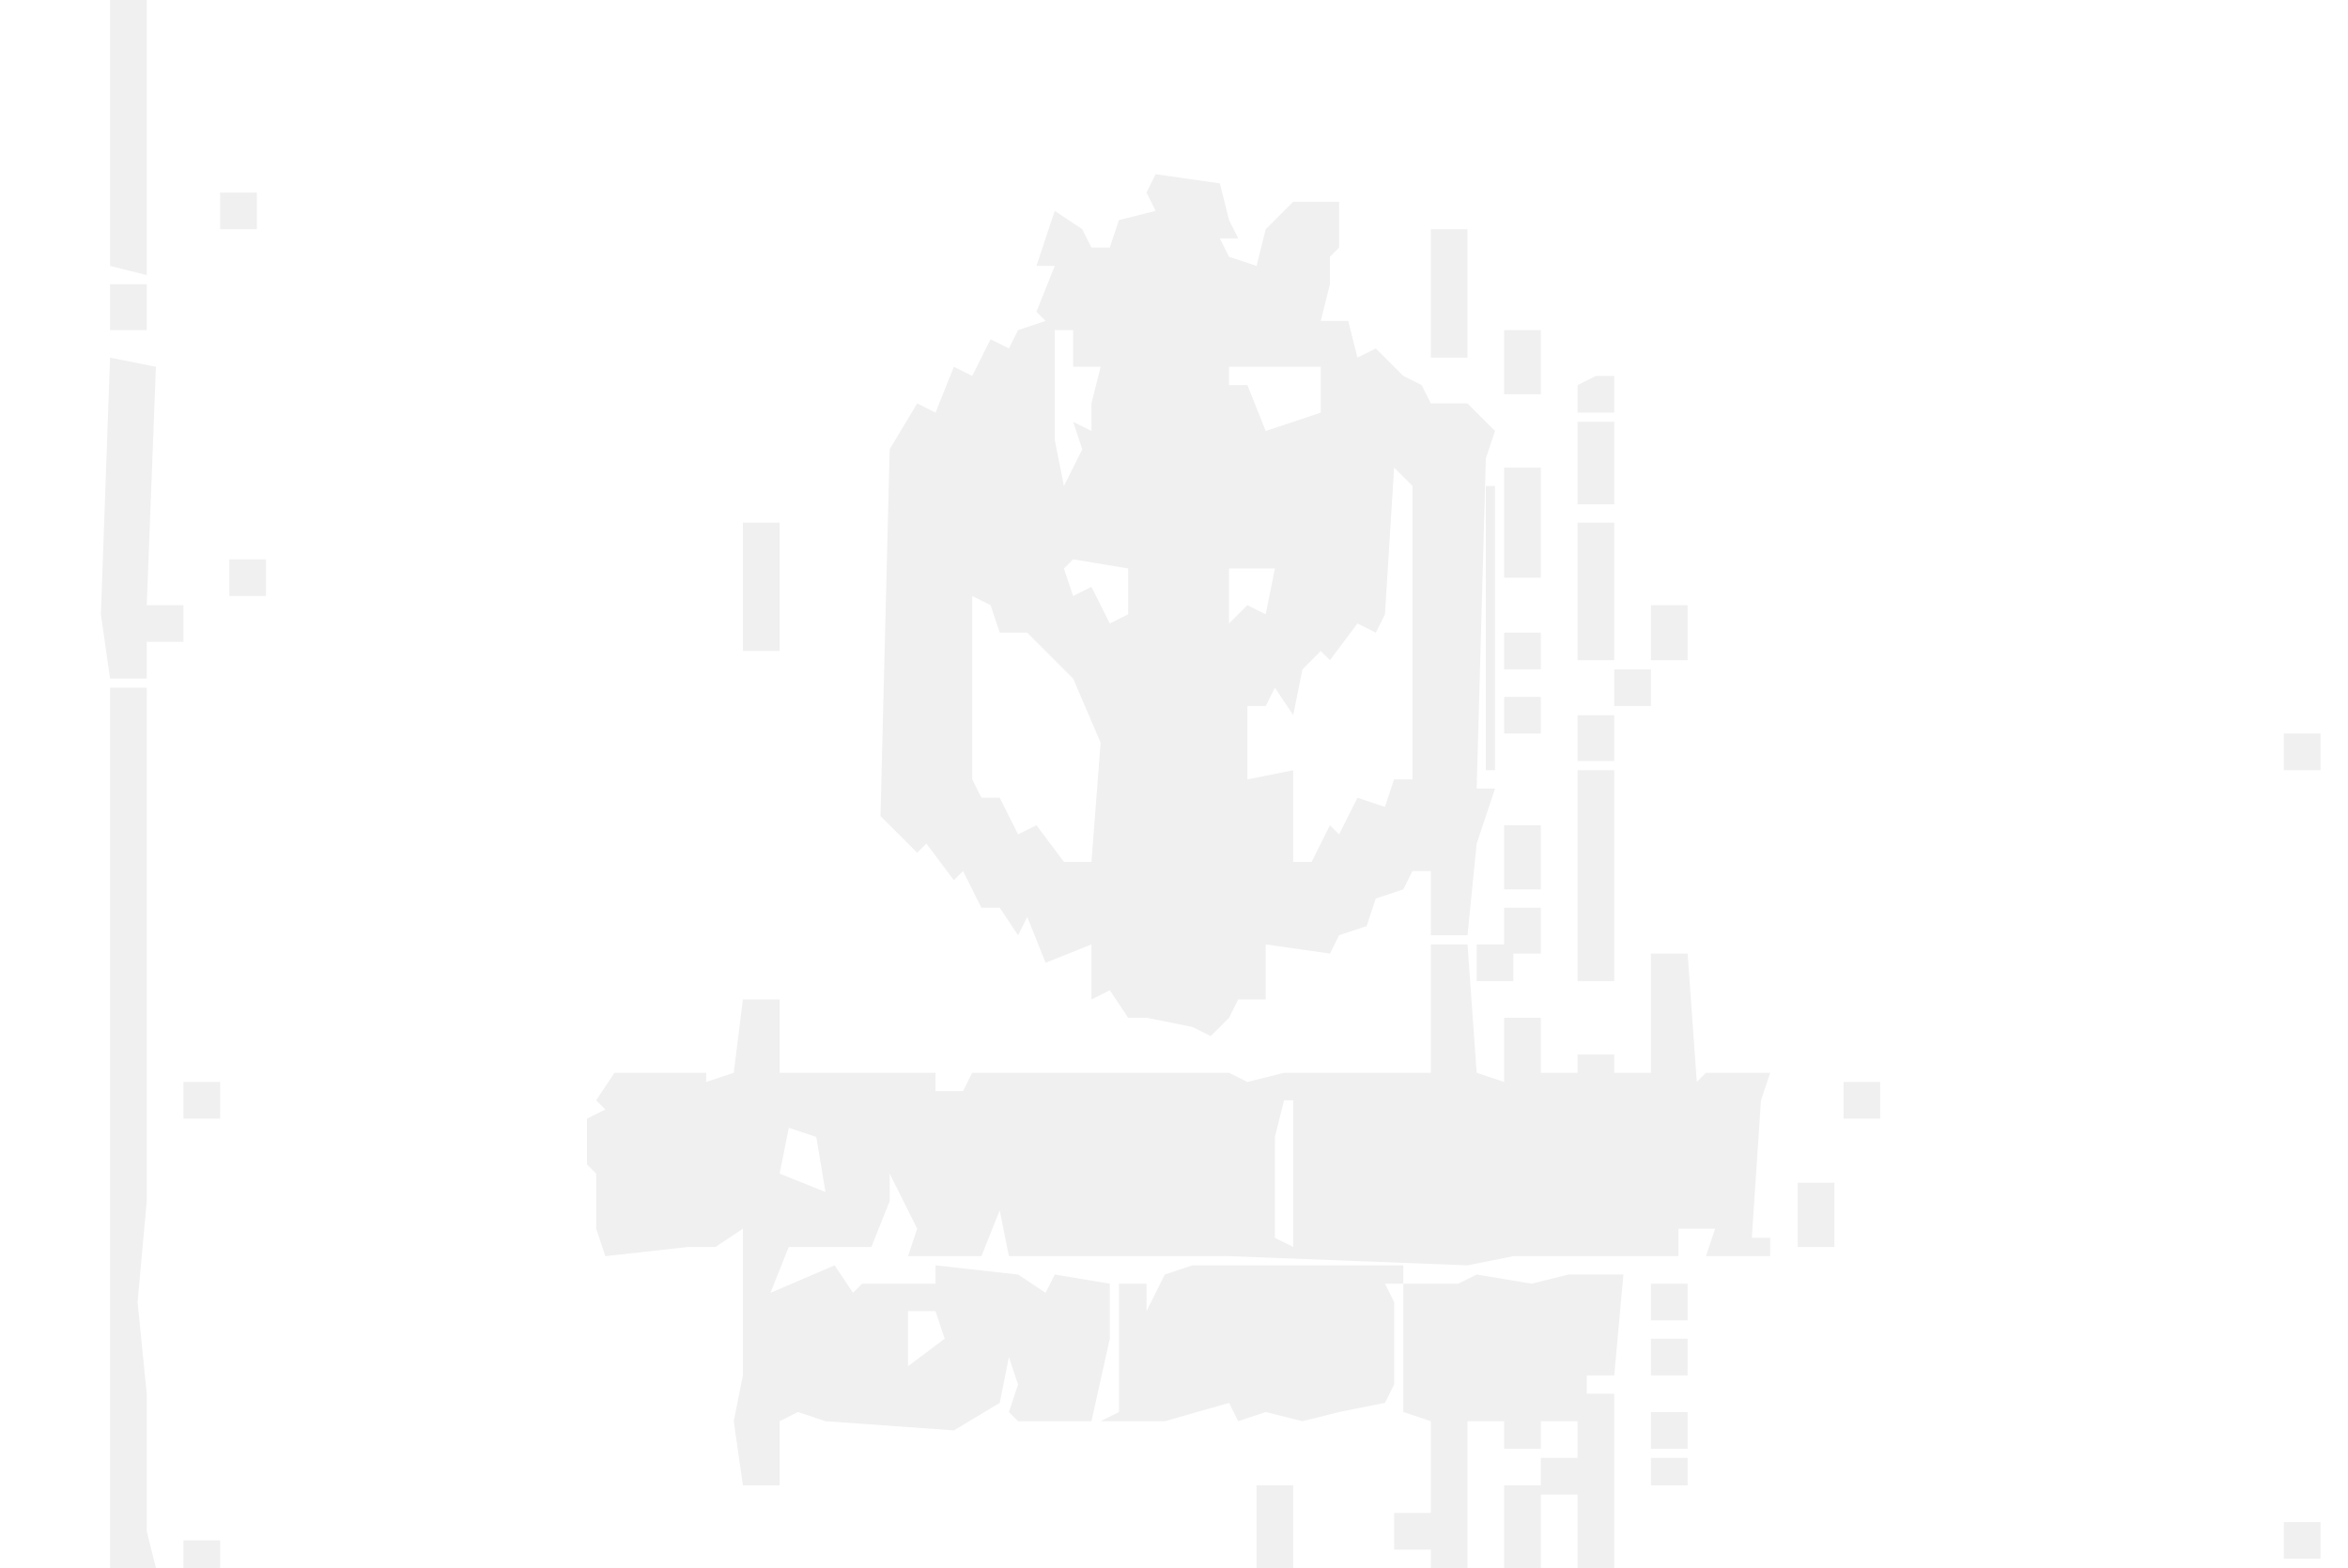
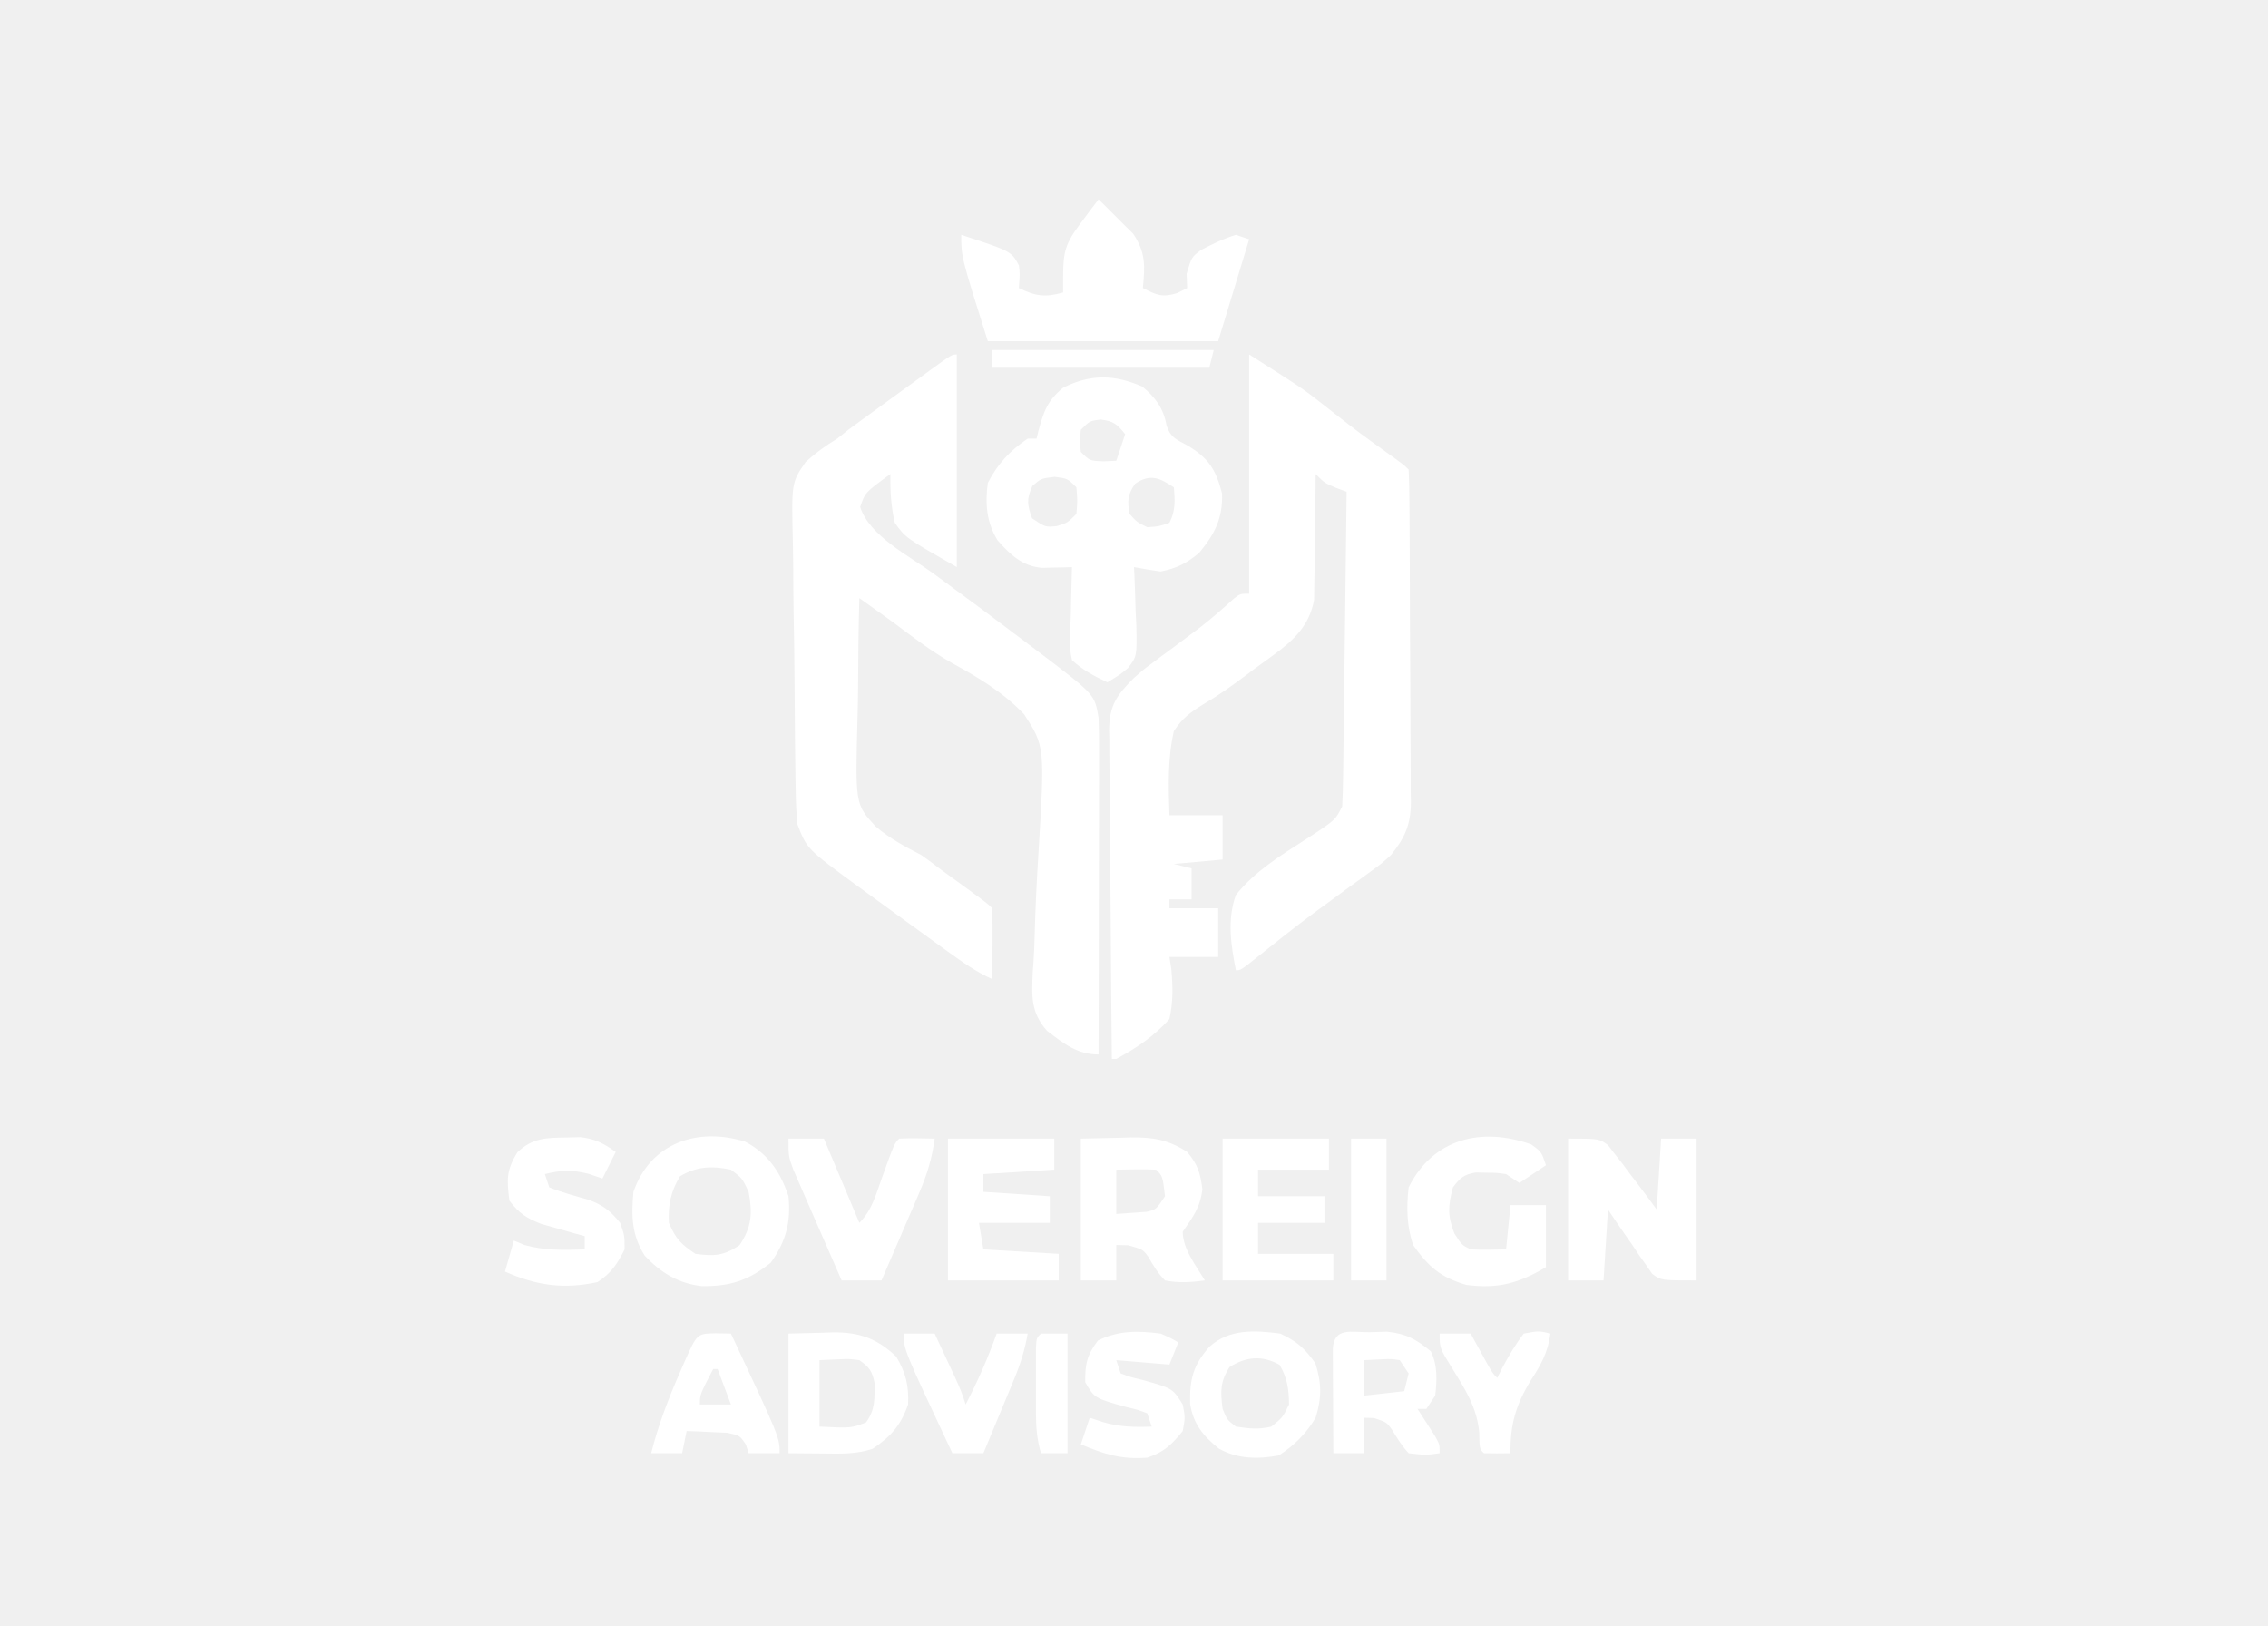
- <svg xmlns="http://www.w3.org/2000/svg" version="1.1" viewBox="0 0 256 171" width="256" height="171">
-   <path d="M0,0 L12,0 L12,29 L16,30 L16,0 L256,0 L256,171 L176,171 L176,152 L173,152 L173,150 L176,150 L177,139 L171,139 L167,140 L161,139 L159,140 L153,140 L153,154 L156,155 L156,165 L152,165 L152,169 L156,169 L156,171 L141,171 L141,162 L137,162 L137,171 L24,171 L24,168 L20,168 L20,171 L17,171 L16,167 L16,152 L15,142 L16,131 L16,75 L12,75 L12,171 L0,171 Z M126,19 L125,21 L126,23 L122,24 L121,27 L119,27 L118,25 L115,23 L113,29 L115,29 L113,34 L114,35 L111,36 L110,38 L108,37 L106,41 L104,40 L102,45 L100,44 L97,49 L96,89 L100,93 L101,92 L104,96 L105,95 L107,99 L109,99 L111,102 L112,100 L114,105 L119,103 L119,109 L121,108 L123,111 L125,111 L130,112 L132,113 L134,111 L135,109 L138,109 L138,103 L145,104 L146,102 L149,101 L150,98 L153,97 L154,95 L156,95 L156,102 L160,102 L161,92 L162,89 L163,86 L161,86 L162,50 L163,47 L160,44 L156,44 L155,42 L153,41 L150,38 L148,39 L147,35 L144,35 L145,31 L145,28 L146,27 L146,22 L141,22 L138,25 L137,29 L134,28 L133,26 L135,26 L134,24 L133,20 Z M24,21 L24,25 L28,25 L28,21 Z M123,22 Z M117,23 Z M139,23 Z M137,24 Z M156,25 L156,39 L160,39 L160,25 Z M12,31 L12,36 L16,36 L16,31 Z M109,36 Z M164,36 L164,43 L168,43 L168,36 Z M149,37 Z M12,39 L11,67 L12,74 L16,74 L16,70 L20,70 L20,66 L16,66 L17,40 Z M105,39 Z M174,41 L172,42 L172,45 L176,45 L176,41 Z M101,42 Z M172,46 L172,55 L176,55 L176,46 Z M95,47 Z M164,51 L164,63 L168,63 L168,51 Z M162,53 L162,84 L163,84 L163,53 Z M81,57 L81,71 L85,71 L85,57 Z M172,57 L172,72 L176,72 L176,57 Z M25,61 L25,65 L29,65 L29,61 Z M180,66 L180,72 L184,72 L184,66 Z M164,69 L164,73 L168,73 L168,69 Z M176,73 L176,77 L180,77 L180,73 Z M164,76 L164,80 L168,80 L168,76 Z M172,78 L172,83 L176,83 L176,78 Z M249,80 L249,84 L253,84 L253,80 Z M94,84 L95,88 Z M172,84 L172,107 L176,107 L176,84 Z M164,90 L164,97 L168,97 L168,90 Z M154,96 Z M164,99 L164,103 L161,103 L161,107 L165,107 L165,104 L168,104 L168,99 Z M156,103 L156,117 L140,117 L136,118 L134,117 L106,117 L105,119 L102,119 L102,117 L94,117 L92,117 L85,117 L85,109 L81,109 L80,117 L77,118 L77,117 L67,117 L65,120 L66,121 L64,122 L64,127 L65,128 L65,134 L66,137 L75,136 L78,136 L81,134 L81,150 L80,155 L81,162 L85,162 L85,155 L87,154 L90,155 L104,156 L109,153 L110,148 L111,151 L110,154 L111,155 L119,155 L121,146 L121,140 L115,139 L114,141 L111,139 L102,138 L102,140 L94,140 L93,141 L91,138 L84,141 L86,136 L95,136 L97,131 L97,128 L100,134 L99,137 L107,137 L109,132 L110,137 L134,137 L160,138 L165,137 L183,137 L183,134 L187,134 L186,137 L193,137 L193,135 L191,135 L192,120 L193,117 L186,117 L185,118 L184,104 L180,104 L180,117 L176,117 L176,115 L172,115 L172,117 L168,117 L168,111 L164,111 L164,118 L161,117 L160,103 Z M117,104 Z M120,109 Z M123,111 Z M125,112 Z M20,118 L20,122 L24,122 L24,118 Z M201,118 L201,122 L205,122 L205,118 Z M196,129 L196,136 L200,136 L200,129 Z M98,133 L99,135 Z M64,135 Z M80,135 Z M184,135 Z M108,138 Z M130,138 L127,139 L125,143 L125,140 L122,140 L122,154 L120,155 L127,155 L134,153 L135,155 L138,154 L142,155 L146,154 L151,153 L152,151 L152,142 L151,140 L153,140 L153,138 Z M113,139 Z M121,139 Z M180,140 L180,144 L184,144 L184,140 Z M180,146 L180,150 L184,150 L184,146 Z M180,154 L180,158 L184,158 L184,154 Z M180,159 L180,162 L184,162 L184,159 Z M249,166 L249,170 L253,170 L253,166 Z " fill="#ffffff" transform="translate(0,0)" />
-   <path d="M0,0 L2,0 L2,4 L5,4 L4,8 L4,11 L2,10 L3,13 L1,17 L0,12 Z " fill="#ffffff" transform="translate(115,36)" />
-   <path d="M0,0 L10,0 L10,5 L4,7 L2,2 L0,2 Z " fill="#ffffff" transform="translate(134,40)" />
-   <path d="M0,0 L2,2 L2,34 L0,34 L-1,37 L-4,36 L-6,40 L-7,39 L-9,43 L-11,43 L-11,33 L-16,34 L-16,26 L-14,26 L-13,24 L-11,27 L-10,22 L-8,20 L-7,21 L-4,17 L-2,18 L-1,16 Z M-4,19 Z M-9,23 Z M-2,33 Z " fill="#ffffff" transform="translate(152,51)" />
-   <path d="M0,0 L6,1 L6,6 L4,7 L2,3 L0,4 L-1,1 Z " fill="#ffffff" transform="translate(117,61)" />
-   <path d="M0,0 L5,0 L4,5 L2,4 L0,6 Z " fill="#ffffff" transform="translate(134,62)" />
-   <path d="M0,0 L2,1 L3,4 L6,4 L8,6 L11,9 L14,16 L13,29 L10,29 L7,25 L5,26 L3,22 L1,22 L0,20 L0,3 Z M4,6 Z M8,9 Z M9,10 Z M9,25 Z " fill="#ffffff" transform="translate(106,65)" />
-   <path d="M0,0 L1,0 L1,16 L-1,15 L-1,4 Z " fill="#ffffff" transform="translate(140,120)" />
-   <path d="M0,0 L3,1 L4,7 L-1,5 Z " fill="#ffffff" transform="translate(86,123)" />
-   <path d="M0,0 L3,0 L4,3 L0,6 Z " fill="#ffffff" transform="translate(99,143)" />
-   <path d="M0,0 L4,0 L4,3 L8,3 L8,0 L12,0 L12,4 L8,4 L8,7 L4,7 L4,16 L0,16 Z " fill="#ffffff" transform="translate(160,155)" />
-   <path d="M0,0 L4,0 L4,8 L0,8 Z " fill="#ffffff" transform="translate(168,163)" />
+ <svg xmlns="http://www.w3.org/2000/svg" version="1.1" viewBox="0 0 512 367" width="512" height="367">
+   <path d="M0 0 C1.197 1.162 2.388 2.33 3.555 3.523 C4.954 4.953 6.383 6.352 7.812 7.75 C10.662 11.984 10.495 15.052 10 20 C13.118 21.603 14.39 22.19 17.812 21.125 C18.534 20.754 19.256 20.382 20 20 C19.959 18.948 19.918 17.896 19.875 16.812 C21 13 21 13 23.188 11.387 C25.779 10.05 28.211 8.855 31 8 C31.99 8.33 32.98 8.66 34 9 C32.845 12.795 32.845 12.795 27 32 C9.84 32 -7.32 32 -25 32 C-31 13 -31 13 -31 8 C-19.702 11.698 -19.702 11.698 -17.98 14.891 C-17.75 16.812 -17.75 16.812 -18 20 C-14.218 21.837 -12.054 22.158 -8 21 C-8 19.907 -8 18.814 -8 17.688 C-8 11.835 -7.559 10.039 -4 5.312 C-3.257 4.319 -2.515 3.325 -1.75 2.301 C-1.461 1.921 -1.461 1.921 0 0 Z " fill="#ffffff" transform="translate(248,45)" />
+   <path d="M0 0 C16.5 0 33 0 50 0 C49.67 1.32 49.34 2.64 49 4 C32.83 4 16.66 4 0 4 C0 2.68 0 1.36 0 0 Z " fill="#ffffff" transform="translate(224,79)" />
+   <path d="M0 0 C12.312 7.835 12.312 7.835 17.5 11.938 C18.588 12.79 19.676 13.642 20.766 14.492 C21.033 14.701 21.033 14.701 22.385 15.757 C25.847 18.422 29.405 20.955 32.953 23.504 C35 25 35 25 36 26 C36.116 28.493 36.168 30.959 36.177 33.454 C36.184 34.234 36.19 35.015 36.197 35.819 C36.217 38.415 36.228 41.01 36.238 43.605 C36.242 44.491 36.246 45.376 36.251 46.288 C36.272 50.976 36.286 55.664 36.295 60.353 C36.306 65.194 36.341 70.035 36.38 74.876 C36.407 78.598 36.415 82.32 36.418 86.043 C36.423 87.827 36.435 89.611 36.453 91.395 C36.478 93.897 36.477 96.397 36.47 98.899 C36.483 99.633 36.496 100.368 36.509 101.124 C36.457 106.218 35.169 109.059 32 113 C29.932 114.884 29.932 114.884 27.727 116.48 C26.908 117.082 26.089 117.684 25.245 118.304 C24.381 118.926 23.516 119.547 22.625 120.188 C20.828 121.504 19.033 122.822 17.238 124.141 C16.354 124.788 15.469 125.436 14.557 126.104 C10.31 129.253 6.175 132.542 2.051 135.85 C-1.9 139 -1.9 139 -3 139 C-4.12 133.291 -5.008 127.595 -3 122 C1.261 116.655 7.205 113.017 12.904 109.361 C19.442 105.116 19.442 105.116 21 102 C21.121 99.754 21.178 97.504 21.205 95.255 C21.215 94.563 21.225 93.87 21.235 93.156 C21.267 90.862 21.292 88.568 21.316 86.273 C21.337 84.684 21.358 83.095 21.379 81.507 C21.435 77.321 21.484 73.135 21.532 68.95 C21.582 64.68 21.638 60.41 21.693 56.141 C21.801 47.76 21.902 39.38 22 31 C21.216 30.711 20.433 30.422 19.625 30.125 C17 29 17 29 15 27 C14.996 27.938 14.992 28.876 14.988 29.842 C14.96 33.343 14.911 36.842 14.847 40.342 C14.824 41.853 14.81 43.364 14.804 44.875 C14.795 47.056 14.754 49.234 14.707 51.414 C14.699 52.069 14.699 52.069 14.659 55.381 C13.603 61.181 10.094 64.504 5.363 67.93 C4.708 68.41 4.052 68.89 3.377 69.385 C3.037 69.631 3.037 69.631 1.312 70.875 C0.609 71.405 -0.095 71.934 -0.821 72.48 C-3.896 74.791 -6.907 76.946 -10.234 78.887 C-13.253 80.758 -15.034 82.022 -17 85 C-18.427 91.233 -18.218 97.649 -18 104 C-14.04 104 -10.08 104 -6 104 C-6 107.3 -6 110.6 -6 114 C-7.815 114.165 -7.815 114.165 -17 115 C-15.68 115.33 -14.36 115.66 -13 116 C-13 118.31 -13 120.62 -13 123 C-14.65 123 -16.3 123 -18 123 C-18 123.66 -18 124.32 -18 125 C-14.37 125 -10.74 125 -7 125 C-7 128.63 -7 132.26 -7 136 C-10.63 136 -14.26 136 -18 136 C-17.861 136.906 -17.722 137.812 -17.578 138.746 C-17.219 142.788 -17.15 146.02 -18 150 C-21.532 153.93 -25.338 156.472 -30 159 C-30.33 159 -30.66 159 -31 159 C-31.116 148.673 -31.205 138.346 -31.259 128.019 C-31.285 123.223 -31.32 118.428 -31.377 113.632 C-31.432 109.003 -31.461 104.374 -31.474 99.744 C-31.484 97.979 -31.502 96.215 -31.529 94.45 C-31.565 91.974 -31.57 89.501 -31.568 87.025 C-31.586 86.298 -31.604 85.572 -31.622 84.823 C-31.565 79.121 -29.857 76.885 -26 73 C-23.983 71.221 -23.983 71.221 -22.039 69.781 C-21.32 69.241 -20.6 68.701 -19.859 68.145 C-19.491 67.873 -19.491 67.873 -17.625 66.5 C-16.157 65.408 -14.691 64.315 -13.227 63.219 C-12.519 62.69 -11.812 62.162 -11.083 61.617 C-8.424 59.553 -5.914 57.346 -3.423 55.084 C-2 54 -2 54 0 54 C0 36.18 0 18.36 0 0 Z " fill="#ffffff" transform="translate(282,80)" />
+   <path d="M0 0 C0 15.84 0 31.68 0 48 C-11.576 41.385 -11.576 41.385 -14 38 C-14.859 34.316 -15.047 30.775 -15 27 C-20.725 31.174 -20.725 31.174 -21.812 34.438 C-19.749 40.946 -10.71 45.507 -5.375 49.375 C1.92 54.712 9.171 60.103 16.375 65.562 C17.26 66.229 18.145 66.895 19.057 67.582 C31.132 76.761 31.132 76.761 32 82 C32.089 84.487 32.126 86.944 32.114 89.431 C32.114 90.173 32.114 90.914 32.114 91.679 C32.113 94.124 32.105 96.57 32.098 99.016 C32.096 100.714 32.094 102.412 32.093 104.11 C32.09 108.575 32.08 113.04 32.069 117.505 C32.058 122.063 32.054 126.622 32.049 131.18 C32.038 140.12 32.021 149.06 32 158 C27.168 158 24.162 155.53 20.383 152.685 C16.646 148.474 16.931 144.896 17.14 139.441 C17.191 138.774 17.241 138.107 17.294 137.42 C17.449 135.296 17.523 133.183 17.576 131.054 C17.739 125.018 18.027 118.992 18.407 112.966 C19.888 88.438 19.888 88.438 15.175 81.195 C10.444 76.247 4.869 72.905 -1.105 69.646 C-5.788 66.983 -10.007 63.726 -14.312 60.5 C-15.806 59.423 -17.301 58.349 -18.801 57.281 C-19.857 56.528 -20.912 55.776 -22 55 C-22.188 61.653 -22.272 68.303 -22.287 74.958 C-22.304 77.219 -22.344 79.479 -22.408 81.738 C-22.945 101.534 -22.945 101.534 -18.307 106.557 C-15.15 109.251 -11.676 111.098 -8 113 C-6.472 114.084 -4.962 115.196 -3.484 116.348 C-2.241 117.254 -0.996 118.159 0.25 119.062 C6.88 123.88 6.88 123.88 8 125 C8.073 127.697 8.092 130.367 8.062 133.062 C8.058 133.821 8.053 134.58 8.049 135.361 C8.037 137.241 8.019 139.12 8 141 C4.341 139.342 1.176 137.096 -2.062 134.75 C-2.657 134.322 -3.251 133.894 -3.863 133.452 C-5.912 131.972 -7.956 130.486 -10 129 C-10.802 128.42 -11.604 127.84 -12.43 127.242 C-14.978 125.396 -17.521 123.543 -20.062 121.688 C-20.871 121.101 -21.68 120.515 -22.514 119.911 C-33.852 111.594 -33.852 111.594 -36 106 C-36.225 103.44 -36.345 100.983 -36.37 98.421 C-36.385 97.663 -36.399 96.904 -36.415 96.123 C-36.459 93.619 -36.487 91.114 -36.512 88.609 C-36.521 87.751 -36.531 86.894 -36.54 86.01 C-36.588 81.468 -36.621 76.927 -36.645 72.385 C-36.673 67.706 -36.752 63.029 -36.843 58.351 C-36.903 54.742 -36.923 51.135 -36.932 47.526 C-36.943 45.802 -36.97 44.078 -37.013 42.354 C-37.325 28.923 -37.325 28.923 -34.1 24.243 C-31.838 22.197 -29.601 20.583 -27 19 C-26.124 18.302 -25.248 17.605 -24.345 16.886 C-23.641 16.373 -22.937 15.86 -22.211 15.332 C-21.414 14.749 -20.618 14.165 -19.797 13.564 C-18.998 12.986 -18.198 12.408 -17.375 11.812 C-16.568 11.223 -15.761 10.633 -14.93 10.025 C-12.625 8.343 -10.313 6.671 -8 5 C-7.652 4.746 -7.652 4.746 -5.892 3.462 C-1.115 0 -1.115 0 0 0 Z " fill="#ffffff" transform="translate(216,80)" />
+   <path d="M0 0 C2.937 2.418 4.824 4.951 5.461 8.758 C6.356 11.442 7.536 11.883 10 13.188 C14.903 16.073 16.563 18.581 18 24.125 C18.195 29.77 16.354 33.255 12.812 37.562 C9.867 39.96 7.839 40.992 4.125 41.75 C2.118 41.46 0.116 41.132 -1.875 40.75 C-1.844 41.36 -1.812 41.97 -1.78 42.598 C-1.655 45.378 -1.577 48.156 -1.5 50.938 C-1.45 51.897 -1.399 52.857 -1.348 53.846 C-1.202 60.865 -1.202 60.865 -3.237 63.542 C-4.898 64.926 -4.898 64.926 -7.875 66.75 C-10.844 65.372 -13.457 63.972 -15.875 61.75 C-16.329 59.482 -16.329 59.482 -16.266 56.863 C-16.259 56.394 -16.259 56.394 -16.227 54.021 C-16.193 53.045 -16.16 52.069 -16.125 51.062 C-16.107 50.074 -16.089 49.086 -16.07 48.068 C-16.023 45.628 -15.957 43.189 -15.875 40.75 C-16.486 40.77 -17.096 40.791 -17.725 40.812 C-18.128 40.819 -18.128 40.819 -20.164 40.859 C-20.562 40.87 -20.562 40.87 -22.577 40.921 C-27.065 40.587 -29.831 37.938 -32.688 34.688 C-35.182 30.618 -35.51 26.401 -34.875 21.75 C-32.611 17.39 -29.923 14.52 -25.875 11.75 C-25.215 11.75 -24.555 11.75 -23.875 11.75 C-23.728 11.147 -23.581 10.543 -23.43 9.922 C-22.196 5.525 -21.473 3.249 -17.875 0.25 C-11.709 -2.833 -6.327 -2.751 0 0 Z M-13.875 9.75 C-14.125 12.25 -14.125 12.25 -13.875 14.75 C-11.875 16.75 -11.875 16.75 -8.75 16.875 C-7.801 16.834 -6.852 16.793 -5.875 16.75 C-5.215 14.77 -4.555 12.79 -3.875 10.75 C-5.686 8.462 -6.482 7.798 -9.438 7.438 C-11.875 7.75 -11.875 7.75 -13.875 9.75 Z M-24.812 22.438 C-26.165 25.381 -25.986 26.735 -24.875 29.75 C-21.875 31.75 -21.875 31.75 -19.312 31.5 C-16.875 30.75 -16.875 30.75 -14.875 28.75 C-14.625 25.75 -14.625 25.75 -14.875 22.75 C-16.875 20.75 -16.875 20.75 -19.812 20.375 C-22.875 20.75 -22.875 20.75 -24.812 22.438 Z M-1.625 21.938 C-3.333 24.414 -3.391 25.804 -2.875 28.75 C-1.188 30.625 -1.188 30.625 1.125 31.75 C3.812 31.562 3.812 31.562 6.125 30.75 C7.519 27.961 7.382 25.829 7.125 22.75 C3.924 20.616 1.802 19.612 -1.625 21.938 Z " fill="#ffffff" transform="translate(257.875,87.25)" />
+   <path d="M0 0 C0.514 -0.013 0.514 -0.013 3.117 -0.078 C6.5 0.291 8.364 1.314 11.125 3.25 C10.135 5.23 9.145 7.21 8.125 9.25 C7.094 8.899 6.062 8.549 5 8.188 C1.145 7.255 -1.077 7.324 -4.875 8.25 C-4.545 9.24 -4.215 10.23 -3.875 11.25 C-0.918 12.427 2.082 13.228 5.145 14.09 C8.377 15.348 9.945 16.582 12.125 19.25 C13.125 22.125 13.125 22.125 13.125 25.25 C11.479 28.542 10.103 30.617 7 32.625 C-0.625 34.283 -6.805 33.392 -13.875 30.25 C-13.545 29.095 -13.545 29.095 -11.875 23.25 C-11.091 23.58 -10.308 23.91 -9.5 24.25 C-4.881 25.524 -0.633 25.419 4.125 25.25 C4.125 24.26 4.125 23.27 4.125 22.25 C3.233 22.008 2.341 21.765 1.422 21.516 C0.837 21.348 0.837 21.348 -2.125 20.5 C-3.285 20.175 -4.445 19.85 -5.641 19.516 C-9.021 18.193 -10.684 17.117 -12.875 14.25 C-13.481 9.476 -13.591 7.41 -11.062 3.312 C-7.608 0.056 -4.572 0.068 0 0 Z " fill="#ffffff" transform="translate(127.875,256.75)" />
+   <path d="M0 0 C5.194 2.727 7.976 6.866 9.793 12.316 C10.375 18.249 9.21 22.51 5.793 27.316 C0.716 31.357 -3.433 32.681 -9.793 32.598 C-15.123 31.977 -18.996 29.59 -22.645 25.754 C-25.637 21.085 -25.705 16.698 -25.207 11.316 C-21.397 0.311 -10.77 -3.336 0 0 Z M-14.707 7.816 C-16.77 11.255 -17.422 14.312 -17.207 18.316 C-15.633 21.937 -14.518 23.109 -11.207 25.316 C-6.922 25.872 -4.91 25.78 -1.27 23.379 C1.508 19.255 1.702 16.15 0.793 11.316 C-0.645 8.254 -0.645 8.254 -3.207 6.316 C-7.488 5.437 -10.932 5.552 -14.707 7.816 Z " fill="#ffffff" transform="translate(168.207,257.6836)" />
+   <path d="M0 0 C2.64 0 5.28 0 8 0 C10.64 6.27 13.28 12.54 16 19 C18.845 16.155 19.735 12.654 21.062 8.938 C23.88 1.12 23.88 1.12 25 0 C27.671 -0.141 30.324 -0.042 33 0 C32.414 4.452 31.27 8.155 29.496 12.273 C29.003 13.427 28.51 14.581 28.002 15.77 C27.486 16.959 26.969 18.149 26.438 19.375 C25.917 20.588 25.397 21.801 24.861 23.051 C23.58 26.036 22.293 29.019 21 32 C18.03 32 15.06 32 12 32 C10.282 28.09 8.573 24.175 6.873 20.257 C6.294 18.925 5.712 17.594 5.127 16.265 C4.286 14.351 3.455 12.434 2.625 10.516 C2.122 9.364 1.62 8.211 1.102 7.024 C0 4 0 4 0 0 Z " fill="#ffffff" transform="translate(178,257)" />
+   <path d="M0 0 C7.92 0 15.84 0 24 0 C24 2.31 24 4.62 24 7 C21.36 7.165 21.36 7.165 8 8 C8 9.32 8 10.64 8 12 C12.95 12.33 17.9 12.66 23 13 C23 14.98 23 16.96 23 19 C17.72 19 12.44 19 7 19 C7.33 20.98 7.66 22.96 8 25 C13.61 25.33 19.22 25.66 25 26 C25 27.98 25 29.96 25 32 C16.75 32 8.5 32 0 32 C0 21.44 0 10.88 0 0 Z " fill="#ffffff" transform="translate(214,257)" />
+   <path d="M0 0 C2.846 -0.062 5.692 -0.124 8.625 -0.188 C9.51 -0.215 10.395 -0.242 11.307 -0.27 C16.296 -0.322 19.683 0.222 24 3 C26.408 5.889 26.961 7.695 27.438 11.438 C26.925 15.607 25.35 17.589 23 21 C23 24.917 26.047 28.725 28 32 C24.901 32.425 22.081 32.614 19 32 C17.362 30.336 16.359 28.642 15.195 26.625 C14 25 14 25 10.688 24.062 C9.801 24.042 8.914 24.021 8 24 C8 26.64 8 29.28 8 32 C5.36 32 2.72 32 0 32 C0 21.44 0 10.88 0 0 Z M8 7 C8 10.3 8 13.6 8 17 C8.722 16.948 8.722 16.948 12.375 16.688 C13.187 16.629 13.999 16.571 14.836 16.512 C17 16 17 16 19 13 C18.459 8.459 18.459 8.459 17 7 C13.997 6.858 11.008 6.958 8 7 Z " fill="#ffffff" transform="translate(244,257)" />
+   <path d="M0 0 C7.92 0 15.84 0 24 0 C24 2.31 24 4.62 24 7 C18.72 7 13.44 7 8 7 C8 8.98 8 10.96 8 13 C12.95 13 17.9 13 23 13 C23 14.98 23 16.96 23 19 C18.05 19 13.1 19 8 19 C8 21.31 8 23.62 8 26 C13.61 26 19.22 26 25 26 C25 27.98 25 29.96 25 32 C16.75 32 8.5 32 0 32 C0 21.44 0 10.88 0 0 Z " fill="#ffffff" transform="translate(276,257)" />
+   <path d="M0 0 C2.64 0 5.28 0 8 0 C8 10.56 8 21.12 8 32 C5.36 32 2.72 32 0 32 C0 21.44 0 10.88 0 0 Z " fill="#ffffff" transform="translate(305,257)" />
+   <path d="M0 0 C2.312 1.688 2.312 1.688 3.312 4.688 C1.332 6.007 -0.647 7.327 -2.688 8.688 C-3.678 8.027 -4.668 7.368 -5.688 6.688 C-7.844 6.387 -7.844 6.387 -10.188 6.375 C-10.961 6.358 -11.734 6.341 -12.531 6.324 C-15.223 6.778 -16.059 7.529 -17.688 9.688 C-18.786 13.845 -18.945 16.026 -17.375 20.062 C-15.688 22.688 -15.688 22.688 -13.688 23.688 C-12.314 23.756 -10.937 23.772 -9.562 23.75 C-8.923 23.74 -8.923 23.74 -5.688 23.688 C-5.358 20.387 -5.027 17.087 -4.688 13.688 C-2.048 13.688 0.592 13.688 3.312 13.688 C3.312 18.308 3.312 22.928 3.312 27.688 C-2.85 31.339 -7.529 32.635 -14.688 31.688 C-20.577 29.95 -23.241 27.553 -26.688 22.688 C-28.138 18.337 -28.198 14.234 -27.688 9.688 C-22.166 -1.355 -11.224 -3.995 0 0 Z " fill="#ffffff" transform="translate(345.6875,258.3125)" />
+   <path d="M0 0 C7 0 7 0 9.004 1.469 C9.518 2.139 10.033 2.809 10.562 3.5 C11.132 4.222 11.702 4.944 12.289 5.688 C12.854 6.451 13.418 7.214 14 8 C14.585 8.763 15.17 9.526 15.773 10.312 C17.203 12.192 18.605 14.094 20 16 C20.33 10.72 20.66 5.44 21 0 C23.64 0 26.28 0 29 0 C29 10.56 29 21.12 29 32 C21 32 21 32 18.99 30.531 C18.529 29.861 18.069 29.191 17.594 28.5 C17.078 27.778 16.562 27.056 16.031 26.312 C15.526 25.549 15.021 24.786 14.5 24 C13.964 23.237 13.428 22.474 12.875 21.688 C11.559 19.808 10.276 17.906 9 16 C8.67 21.28 8.34 26.56 8 32 C5.36 32 2.72 32 0 32 C0 21.44 0 10.88 0 0 Z " fill="#ffffff" transform="translate(354,257)" />
+   <path d="M0 0 C1.134 0.021 2.269 0.041 3.438 0.062 C14.438 23.499 14.438 23.499 14.438 27.062 C12.127 27.062 9.817 27.062 7.438 27.062 C7.234 26.418 7.03 25.773 6.82 25.109 C5.438 23.062 5.438 23.062 2.617 22.453 C1.527 22.407 0.436 22.36 -0.688 22.312 C-1.783 22.256 -2.879 22.199 -4.008 22.141 C-4.851 22.115 -5.694 22.089 -6.562 22.062 C-6.893 23.712 -7.222 25.363 -7.562 27.062 C-9.873 27.062 -12.183 27.062 -14.562 27.062 C-12.935 20.613 -10.605 14.577 -7.938 8.5 C-7.624 7.785 -7.311 7.07 -6.988 6.334 C-4.2 0.074 -4.2 0.074 0 0 Z M-0.562 8.062 C-3.562 13.812 -3.562 13.812 -3.562 16.062 C-1.252 16.062 1.058 16.062 3.438 16.062 C2.447 13.423 1.458 10.783 0.438 8.062 C0.107 8.062 -0.222 8.062 -0.562 8.062 Z " fill="#ffffff" transform="translate(161.5625,300.9375)" />
+   <path d="M0 0 C2.516 -0.062 5.032 -0.124 7.625 -0.188 C8.015 -0.201 8.015 -0.201 9.991 -0.27 C15.887 -0.34 19.933 1.045 24.312 5.188 C26.48 8.8 27.207 11.795 27 16 C25.365 20.724 23.119 23.22 19 26 C15.235 27.255 11.728 27.107 7.812 27.062 C5.234 27.042 2.656 27.021 0 27 C0 18.09 0 9.18 0 0 Z M7 6 C7 10.95 7 15.9 7 21 C14.059 21.353 14.059 21.353 17.5 20.062 C19.621 17.146 19.439 14.688 19.434 11.156 C18.893 8.467 18.244 7.564 16 6 C13.738 5.707 13.738 5.707 11.312 5.812 C9.889 5.874 8.466 5.936 7 6 Z " fill="#ffffff" transform="translate(178,301)" />
+   <path d="M0 0 C2.31 0 4.62 0 7 0 C7.981 2.103 8.96 4.208 9.938 6.312 C10.483 7.484 11.028 8.656 11.59 9.863 C13 13 13 13 14 16 C16.72 10.748 19.011 5.569 21 0 C23.31 0 25.62 0 28 0 C27.373 3.664 26.358 6.871 24.934 10.301 C24.531 11.277 24.128 12.254 23.713 13.26 C23.292 14.267 22.871 15.275 22.438 16.312 C22.013 17.339 21.588 18.366 21.15 19.424 C20.104 21.951 19.054 24.476 18 27 C15.69 27 13.38 27 11 27 C0 3.564 0 3.564 0 0 Z " fill="#ffffff" transform="translate(204,301)" />
+   <path d="M0 0 C1.98 0 3.96 0 6 0 C6 8.91 6 17.82 6 27 C4.02 27 2.04 27 0 27 C-0.915 23.88 -1.129 21.079 -1.133 17.832 C-1.134 16.857 -1.135 15.882 -1.137 14.877 C-1.133 13.866 -1.129 12.854 -1.125 11.812 C-1.129 10.79 -1.133 9.767 -1.137 8.713 C-1.135 7.742 -1.134 6.77 -1.133 5.77 C-1.132 4.879 -1.131 3.988 -1.129 3.07 C-1 1 -1 1 0 0 Z " fill="#ffffff" transform="translate(235,301)" />
+   <path d="M0 0 C2.34 1.023 2.34 1.023 4 2 C3.34 3.65 2.68 5.3 2 7 C-1.96 6.67 -5.92 6.34 -10 6 C-9.67 6.99 -9.34 7.98 -9 9 C-6.855 9.809 -6.855 9.809 -4.188 10.438 C2.706 12.351 2.706 12.351 5 16 C5.562 18.938 5.562 18.938 5 22 C2.45 25.102 0.823 26.726 -3 28 C-8.833 28.457 -12.716 27.225 -18 25 C-17.34 23.02 -16.68 21.04 -16 19 C-14.989 19.33 -13.979 19.66 -12.938 20 C-9.245 21.07 -5.848 21.157 -2 21 C-2.33 20.01 -2.66 19.02 -3 18 C-5.145 17.191 -5.145 17.191 -7.812 16.562 C-14.912 14.579 -14.912 14.579 -17 11 C-17.073 6.93 -16.615 4.8 -14.125 1.562 C-9.525 -0.738 -5.057 -0.648 0 0 Z " fill="#ffffff" transform="translate(262,301)" />
+   <path d="M0 0 C3.819 1.773 5.494 3.299 7.938 6.688 C9.359 11.118 9.398 14.551 8 19 C5.82 22.631 3.23 25.202 -0.312 27.5 C-4.971 28.367 -9.637 28.342 -13.844 25.953 C-17.394 23.134 -19.633 20.346 -20.336 15.852 C-20.432 10.397 -19.744 7.25 -16 3 C-11.492 -1.098 -5.754 -0.752 0 0 Z M-11.438 7.562 C-13.589 10.919 -13.489 13.084 -13 17 C-12 19.438 -12 19.438 -10 21 C-6.824 21.454 -5.012 21.689 -2 21 C0.562 18.938 0.562 18.938 2 16 C1.94 12.507 1.637 10.096 -0.125 7.062 C-4.017 4.857 -7.749 5.198 -11.438 7.562 Z " fill="#ffffff" transform="translate(289,301)" />
+   <path d="M0 0 C1.314 -0.037 2.627 -0.075 3.98 -0.113 C8.349 0.372 10.44 1.554 13.812 4.312 C15.376 7.44 15.212 10.892 14.812 14.312 C14.483 14.808 14.483 14.808 12.812 17.312 C12.152 17.312 11.493 17.312 10.812 17.312 C11.173 17.867 11.534 18.421 11.906 18.992 C12.37 19.717 12.834 20.441 13.312 21.188 C13.545 21.547 13.545 21.547 14.719 23.367 C15.812 25.312 15.812 25.312 15.812 27.312 C12.625 27.75 12.625 27.75 8.812 27.312 C7.27 25.637 6.192 23.882 5.012 21.938 C3.812 20.312 3.812 20.312 1 19.375 C0.278 19.354 -0.444 19.334 -1.188 19.312 C-1.188 21.952 -1.188 24.592 -1.188 27.312 C-3.498 27.312 -5.808 27.312 -8.188 27.312 C-8.216 23 -8.234 18.688 -8.25 14.375 C-8.258 13.143 -8.267 11.912 -8.275 10.643 C-8.279 9.473 -8.282 8.303 -8.285 7.098 C-8.29 6.014 -8.296 4.93 -8.301 3.813 C-8.071 -1.244 -4.091 0.058 0 0 Z M-1.188 6.312 C-1.188 8.952 -1.188 11.592 -1.188 14.312 C0.298 14.147 0.298 14.147 7.812 13.312 C8.142 11.993 8.473 10.673 8.812 9.312 C8.152 8.322 7.493 7.332 6.812 6.312 C4.867 6.02 4.867 6.02 2.688 6.125 C1.409 6.187 0.13 6.249 -1.188 6.312 Z " fill="#ffffff" transform="translate(309.1875,300.6875)" />
+   <path d="M0 0 C2.31 0 4.62 0 7 0 C7.349 0.638 7.699 1.276 8.059 1.934 C8.514 2.76 8.969 3.586 9.438 4.438 C9.89 5.261 10.342 6.085 10.809 6.934 C12 9 12 9 13 10 C13.364 9.278 13.727 8.556 14.102 7.812 C15.6 5.046 17.065 2.484 19 0 C22.375 -0.625 22.375 -0.625 25 0 C24.434 4.315 22.86 7.065 20.5 10.688 C17.167 16.188 15.901 20.597 16 27 C14 27.043 12 27.041 10 27 C9 26 9 26 8.938 22.312 C8.429 16.669 5.723 12.498 2.795 7.786 C0 3.264 0 3.264 0 0 Z " fill="#ffffff" transform="translate(325,301)" />
</svg>
